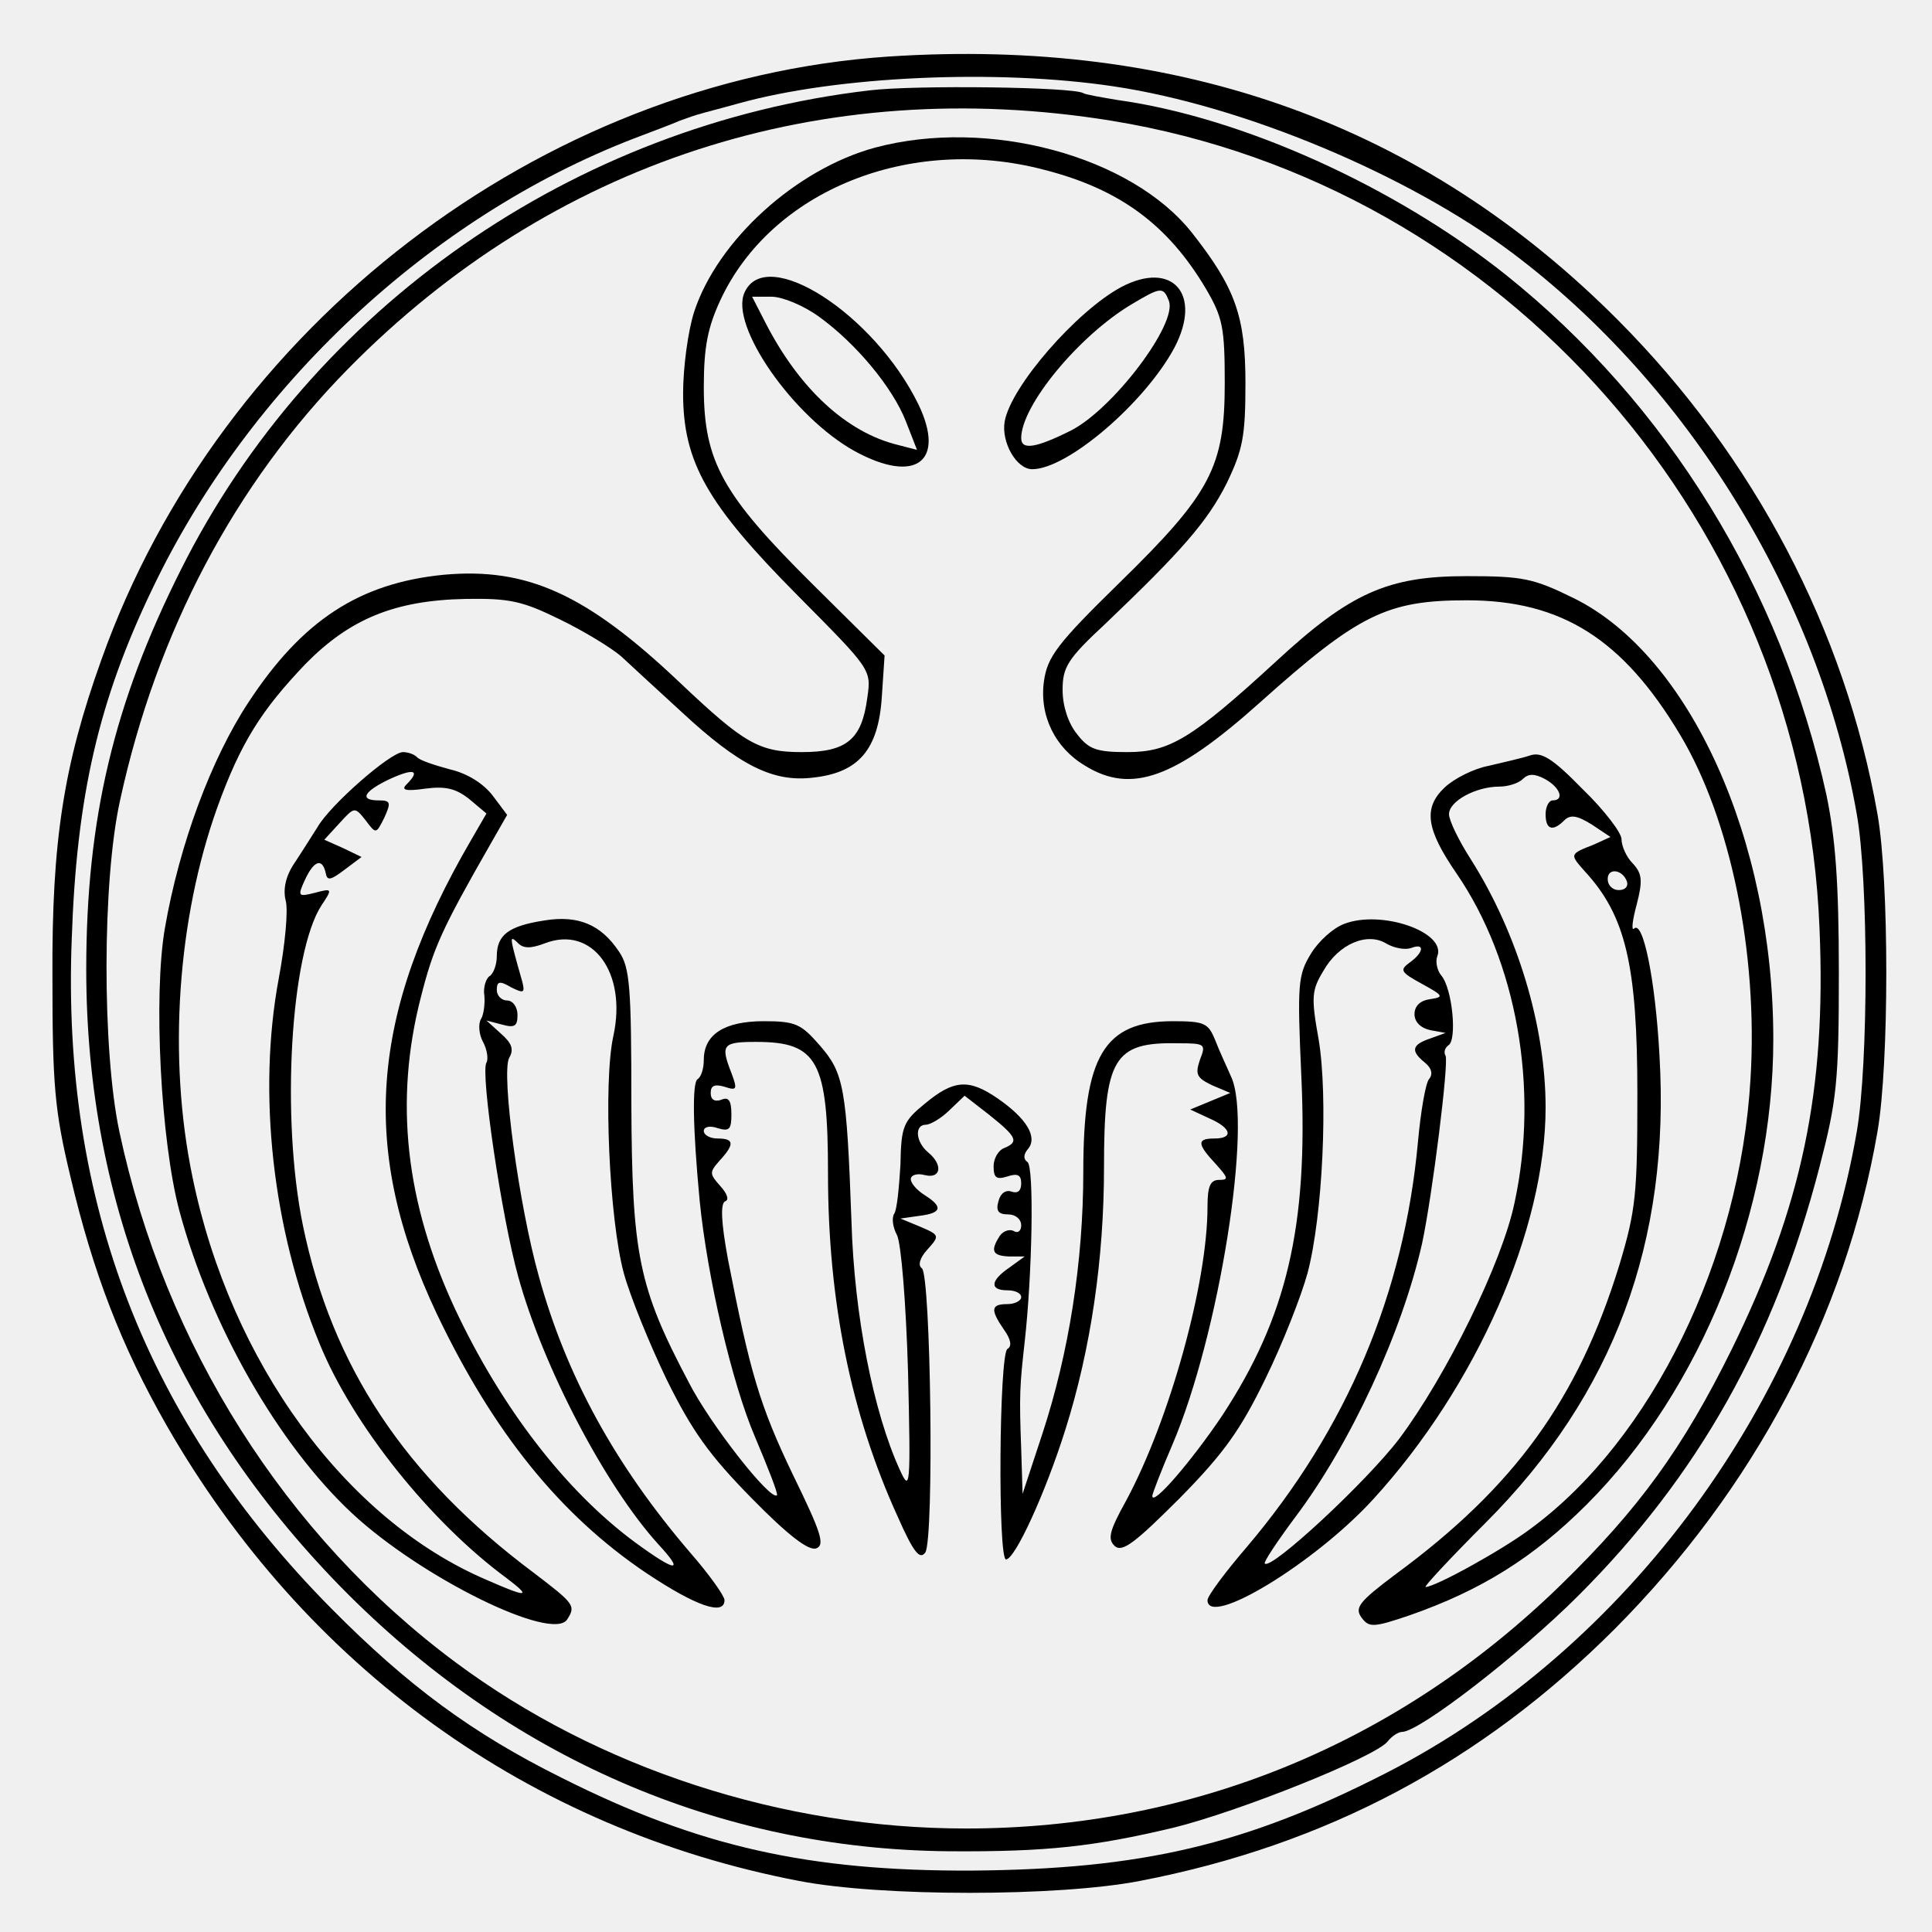
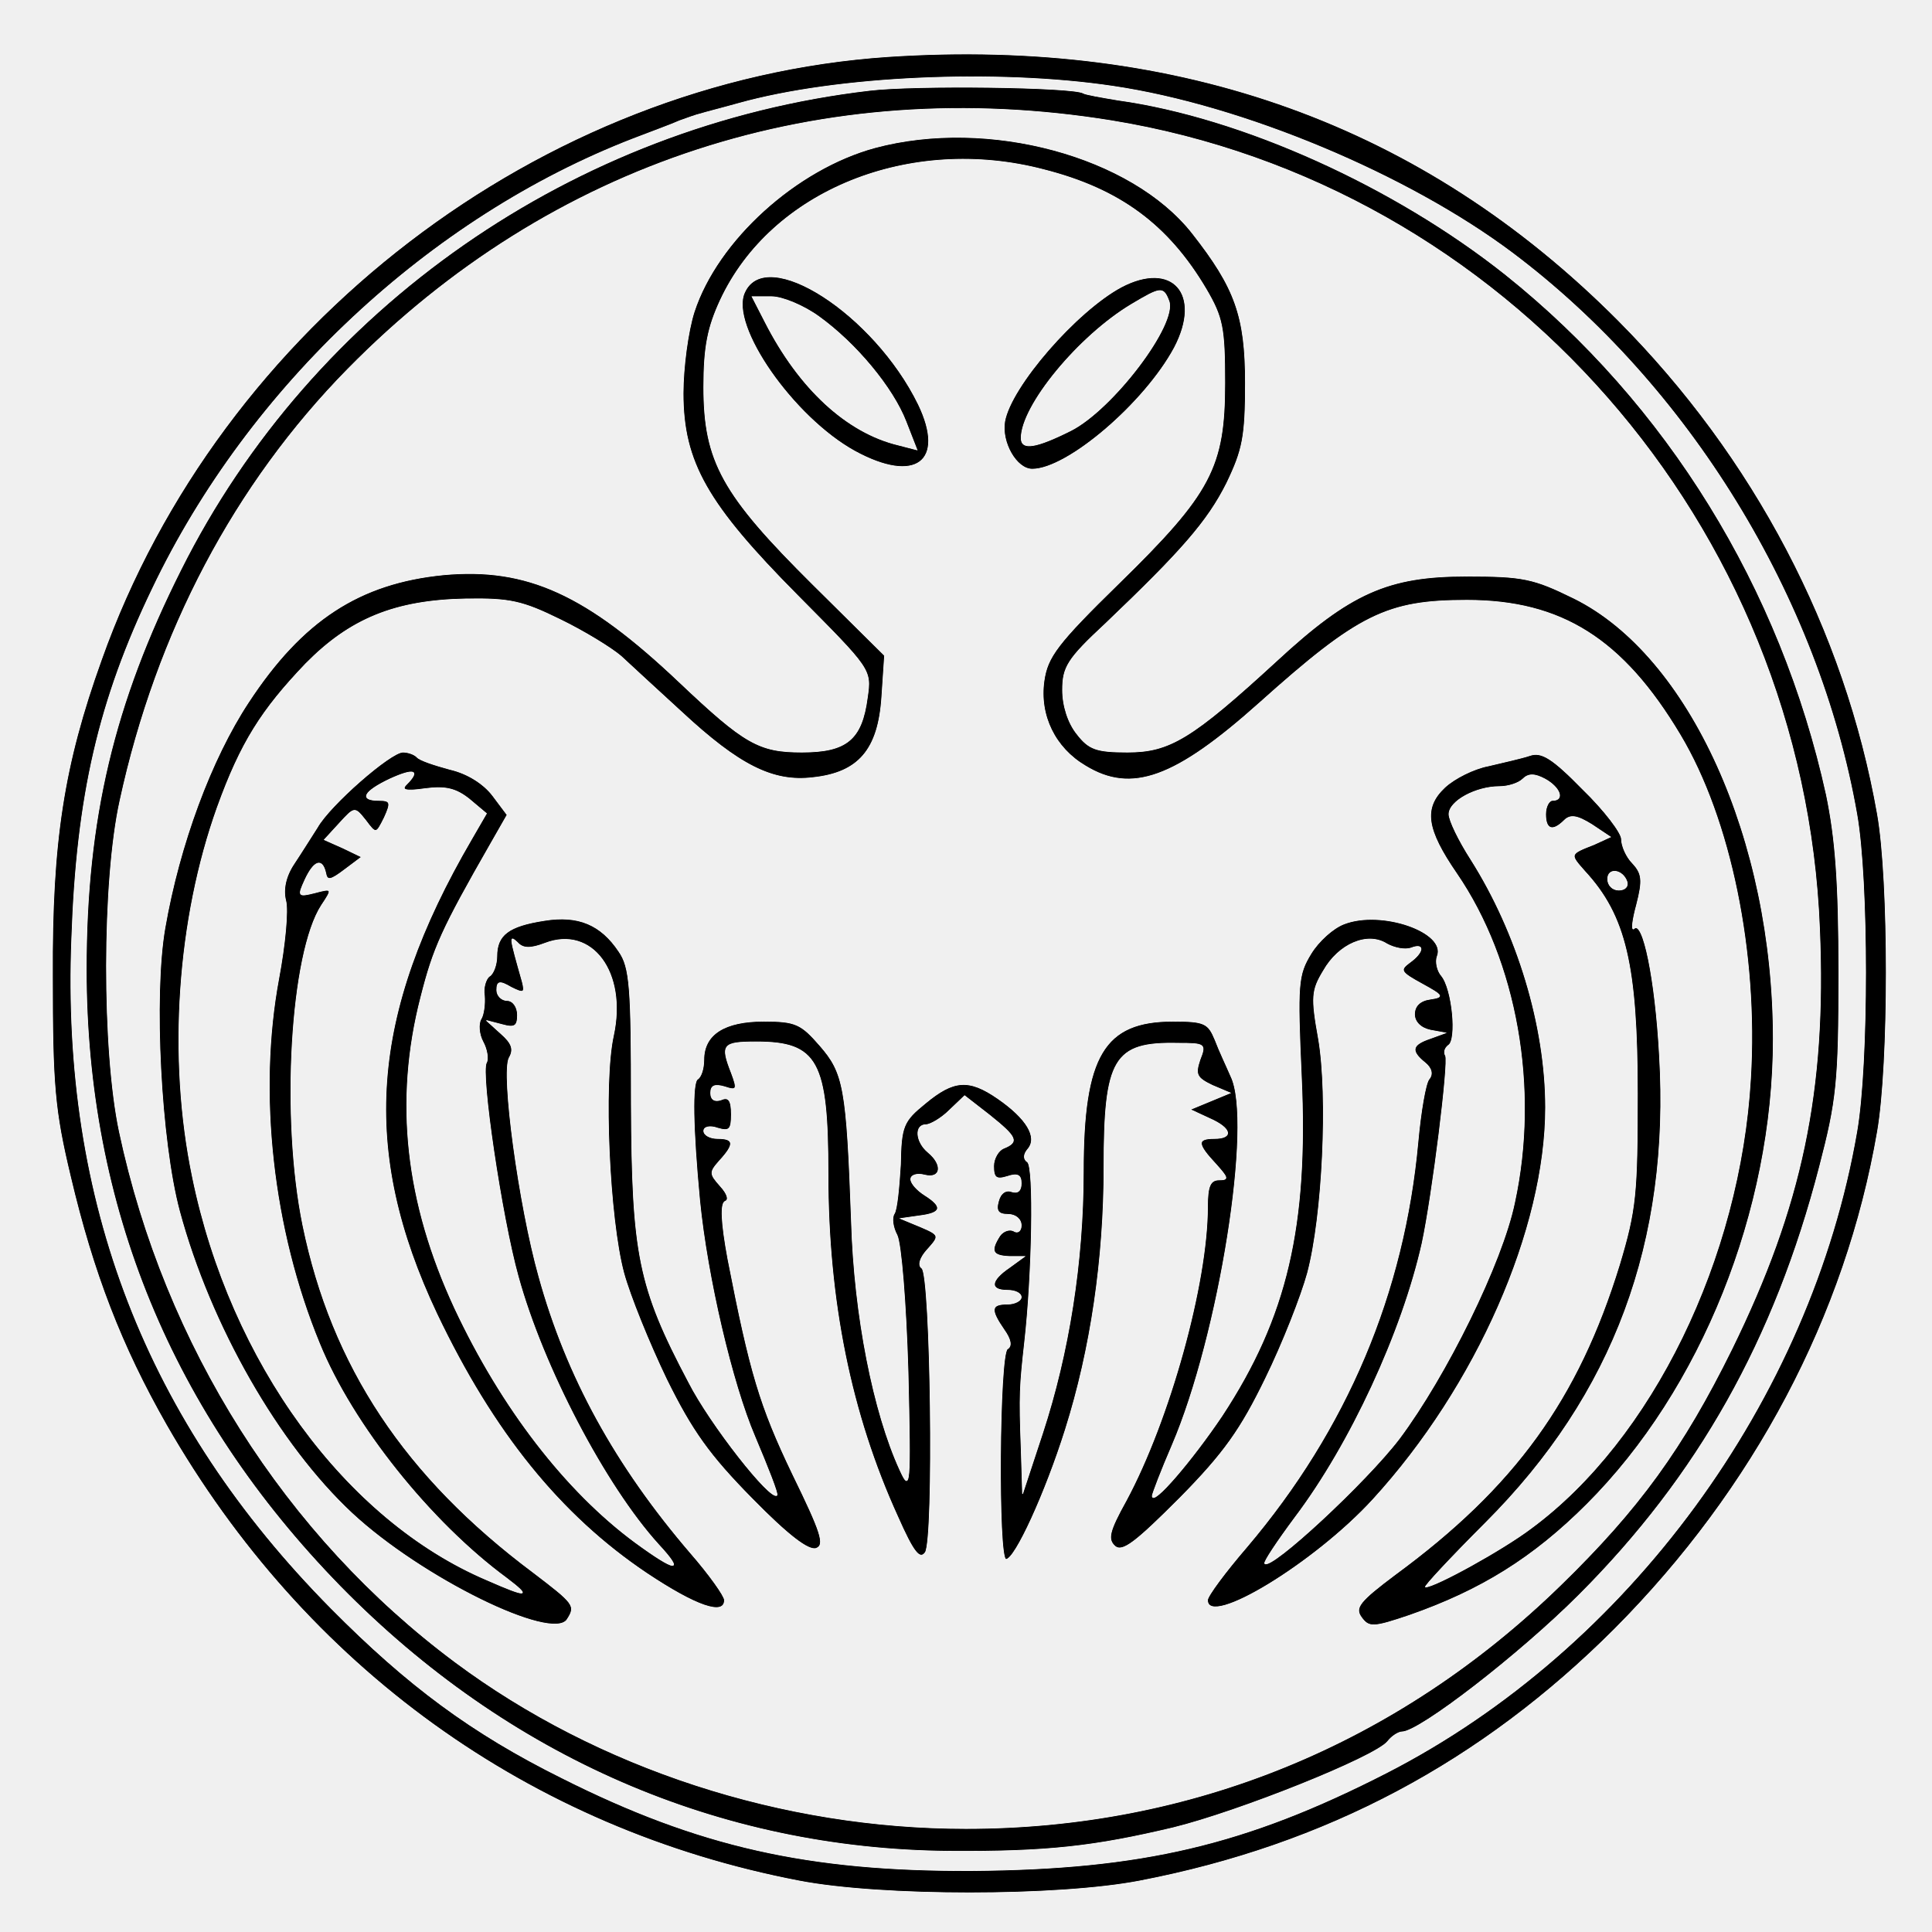
- <svg xmlns="http://www.w3.org/2000/svg" version="1.0" width="280pt" height="280pt" viewBox="0 0 280 280" preserveAspectRatio="xMidYMid meet">
-   <g transform="translate(0,280) scale(0.1,-0.1)" fill="#000000" stroke="none">
+ <svg xmlns="http://www.w3.org/2000/svg" version="1.0" width="840pt" height="840pt" viewBox="0 0 280 280" preserveAspectRatio="xMidYMid meet">
+   <g transform="translate(0,280) scale(0.1,-0.1)" fill="#000000" stroke="#ffffff">
    <path d="M1287 2718 c-503 -34 -968 -390 -1140 -874 -55 -153 -72 -264 -71 -459 0 -157 3 -194 26 -290 33 -140 74 -246 139 -360 201 -351 526 -586 917 -661 119 -23 375 -23 494 0 270 52 495 172 688 365 202 203 335 454 381 721 17 98 17 364 0 460 -47 267 -179 518 -376 716 -282 283 -634 410 -1058 382z m326 -43 c189 -28 427 -128 578 -241 256 -192 445 -500 500 -814 17 -96 17 -362 0 -460 -67 -389 -332 -750 -681 -929 -205 -105 -355 -140 -601 -142 -238 -1 -397 35 -594 134 -131 65 -224 134 -335 246 -268 271 -391 589 -376 971 7 206 39 345 117 507 140 293 402 538 697 652 26 10 56 21 67 26 11 4 25 9 30 10 6 2 30 8 55 15 143 40 375 50 543 25z" />
    <path d="M1260 2669 c-428 -50 -808 -315 -998 -695 -97 -193 -137 -361 -137 -579 0 -343 124 -644 368 -894 243 -248 549 -381 882 -384 143 -1 211 7 325 34 94 23 292 102 311 125 6 8 16 14 21 14 25 0 170 112 256 198 173 173 284 370 349 621 25 96 28 123 28 281 0 132 -5 195 -18 258 -66 300 -231 567 -465 754 -161 128 -382 228 -562 253 -24 4 -47 8 -50 10 -14 9 -245 12 -310 4z m351 -44 c570 -93 1003 -586 1026 -1171 10 -235 -26 -403 -127 -609 -71 -144 -135 -232 -248 -342 -237 -231 -536 -353 -862 -353 -266 0 -533 87 -740 241 -246 183 -421 459 -487 769 -25 118 -25 363 1 480 53 244 166 458 330 625 295 300 687 428 1107 360z" />
    <path d="M1268 2586 c-114 -31 -228 -134 -262 -238 -9 -28 -16 -81 -16 -118 0 -100 35 -161 166 -293 106 -107 107 -107 101 -148 -8 -61 -30 -79 -95 -79 -62 0 -83 12 -177 101 -135 128 -221 167 -342 156 -122 -12 -205 -66 -283 -185 -54 -82 -100 -206 -121 -327 -17 -98 -6 -309 21 -410 45 -167 144 -339 250 -438 101 -94 291 -187 312 -154 13 20 10 23 -49 68 -186 139 -292 299 -334 503 -32 156 -18 395 27 464 16 24 16 25 -10 18 -24 -6 -25 -5 -14 19 13 28 25 32 30 10 2 -12 7 -11 28 5 l24 18 -27 13 -27 12 22 24 c22 24 22 24 38 4 15 -20 15 -20 27 4 10 22 9 25 -8 25 -29 0 -22 13 16 31 35 16 45 13 24 -8 -8 -8 -1 -10 27 -6 30 4 45 0 64 -15 l25 -21 -22 -38 c-148 -254 -162 -450 -50 -687 82 -172 179 -292 304 -376 72 -48 113 -62 113 -39 0 6 -22 37 -49 68 -109 127 -180 256 -220 401 -29 103 -55 295 -43 317 7 12 4 21 -12 35 l-21 19 23 -6 c18 -5 22 -2 22 14 0 12 -7 21 -15 21 -8 0 -15 7 -15 15 0 13 4 14 21 4 18 -9 20 -8 16 8 -19 67 -19 68 -7 57 8 -9 19 -9 40 -1 68 26 119 -42 99 -134 -15 -68 -6 -266 15 -344 9 -33 37 -102 62 -154 37 -75 62 -110 124 -173 52 -53 82 -76 93 -72 13 5 7 23 -34 107 -48 100 -62 148 -94 312 -10 54 -11 81 -4 84 6 2 3 11 -7 22 -16 18 -16 20 -1 37 22 24 21 32 -3 32 -11 0 -20 5 -20 11 0 6 9 8 20 4 17 -5 20 -2 20 20 0 20 -4 26 -15 21 -9 -3 -15 0 -15 10 0 11 6 13 20 9 18 -6 19 -4 10 20 -16 41 -13 45 36 45 89 0 104 -28 104 -191 0 -184 33 -348 101 -497 23 -52 32 -63 40 -52 13 20 8 403 -5 412 -6 4 -3 15 8 27 18 20 18 21 -10 33 l-29 12 28 4 c32 4 34 13 7 30 -11 7 -20 17 -20 23 0 6 9 9 20 6 24 -6 27 15 5 33 -18 15 -20 40 -3 40 6 0 22 9 34 21 l22 21 36 -28 c40 -32 43 -39 21 -48 -8 -3 -15 -15 -15 -26 0 -17 4 -20 20 -15 15 5 20 2 20 -10 0 -11 -5 -15 -14 -12 -8 3 -16 -2 -19 -14 -4 -14 0 -19 14 -19 11 0 19 -7 19 -16 0 -8 -5 -12 -11 -8 -6 3 -15 0 -20 -7 -14 -22 -11 -29 14 -30 l22 0 -22 -16 c-28 -19 -29 -33 -3 -33 11 0 20 -4 20 -10 0 -5 -9 -10 -20 -10 -24 0 -25 -8 -5 -37 10 -14 12 -24 5 -28 -12 -8 -14 -305 -2 -305 13 0 57 96 86 188 37 117 56 248 56 380 0 158 14 182 107 180 40 0 41 -1 32 -24 -7 -21 -5 -26 18 -37 l26 -11 -29 -12 -29 -12 28 -13 c32 -14 35 -29 7 -29 -26 0 -25 -8 2 -37 18 -20 19 -23 5 -23 -13 0 -17 -9 -17 -39 0 -111 -55 -309 -118 -426 -25 -45 -27 -56 -16 -66 11 -9 30 6 94 70 64 65 88 99 124 173 25 51 52 120 61 153 22 83 30 256 16 339 -11 61 -10 71 7 99 22 39 64 57 92 39 11 -6 26 -9 35 -6 20 8 19 -6 -2 -21 -15 -11 -13 -14 18 -31 31 -17 32 -19 12 -22 -15 -2 -23 -10 -23 -22 0 -11 9 -20 23 -23 l22 -4 -22 -8 c-27 -9 -29 -18 -8 -35 10 -8 12 -17 6 -24 -5 -6 -12 -47 -16 -91 -20 -219 -103 -416 -248 -587 -31 -36 -57 -71 -57 -77 0 -41 156 54 240 146 150 164 250 392 250 568 0 118 -41 253 -108 359 -18 28 -32 57 -32 66 0 19 39 40 73 40 13 0 28 5 34 11 8 8 17 8 32 0 22 -12 29 -31 11 -31 -5 0 -10 -9 -10 -20 0 -22 10 -26 27 -9 9 9 19 7 40 -6 l27 -18 -24 -11 c-36 -14 -35 -14 -13 -39 59 -64 76 -136 76 -322 0 -145 -2 -168 -26 -248 -60 -195 -152 -322 -325 -449 -52 -39 -59 -48 -49 -62 11 -15 17 -15 70 3 103 36 179 83 257 161 166 166 270 426 270 674 0 289 -121 556 -289 639 -59 29 -74 32 -156 32 -113 0 -168 -24 -275 -123 -123 -113 -155 -132 -216 -132 -45 0 -56 4 -73 26 -13 16 -21 41 -21 64 0 33 7 45 62 96 110 105 148 148 176 204 23 48 27 67 27 145 0 97 -15 138 -77 217 -88 112 -296 168 -460 124z m245 -32 c110 -28 180 -80 235 -173 24 -41 27 -56 27 -136 0 -122 -20 -160 -153 -290 -90 -88 -104 -107 -109 -142 -7 -50 16 -97 60 -123 67 -41 130 -18 252 91 144 129 185 149 301 149 137 0 226 -56 309 -195 73 -122 113 -316 102 -498 -15 -261 -143 -523 -318 -652 -41 -31 -139 -85 -153 -85 -3 0 36 42 87 93 186 186 268 408 252 678 -6 110 -24 197 -37 183 -4 -3 -2 13 4 35 9 35 8 45 -6 60 -9 9 -16 25 -16 35 0 9 -25 42 -56 72 -44 45 -60 55 -77 49 -12 -4 -39 -10 -60 -15 -21 -4 -49 -18 -63 -31 -32 -30 -27 -61 17 -125 87 -127 120 -311 84 -477 -18 -87 -99 -251 -167 -342 -48 -63 -186 -191 -195 -181 -2 2 18 32 44 67 80 106 155 268 184 397 15 70 39 263 34 272 -3 5 -1 11 4 15 13 7 6 82 -10 101 -6 7 -9 20 -6 28 14 35 -81 68 -135 47 -16 -6 -37 -25 -48 -43 -19 -31 -20 -44 -14 -178 10 -217 -21 -349 -115 -492 -43 -64 -101 -132 -101 -116 0 3 13 37 29 74 68 159 117 468 85 534 -6 14 -17 37 -23 53 -10 24 -15 27 -61 27 -100 0 -130 -50 -130 -218 0 -131 -21 -263 -59 -379 l-29 -88 -2 65 c-3 79 -2 92 5 155 11 97 14 255 4 261 -6 4 -6 11 1 19 14 17 -2 44 -44 73 -42 29 -64 27 -105 -7 -32 -26 -35 -33 -36 -89 -2 -33 -5 -65 -9 -71 -4 -6 -2 -20 4 -31 6 -12 13 -97 16 -198 4 -169 3 -175 -12 -142 -38 83 -66 223 -70 360 -7 194 -11 215 -46 255 -27 31 -35 35 -81 35 -57 0 -87 -19 -87 -56 0 -13 -4 -25 -9 -28 -8 -5 -7 -70 3 -176 11 -111 47 -265 80 -342 19 -45 34 -83 32 -85 -9 -9 -97 103 -128 164 -73 138 -82 185 -83 403 0 169 -2 198 -18 221 -26 39 -59 53 -108 45 -52 -8 -69 -21 -69 -52 0 -12 -5 -26 -11 -29 -5 -4 -9 -17 -7 -28 1 -12 -1 -28 -5 -34 -4 -7 -3 -22 3 -33 6 -11 8 -25 5 -30 -9 -14 22 -224 46 -310 36 -131 126 -303 203 -388 39 -42 26 -41 -34 3 -100 74 -193 194 -261 339 -71 153 -88 300 -49 451 18 71 30 98 101 222 l24 42 -21 28 c-13 17 -36 32 -62 38 -22 6 -44 13 -48 18 -4 4 -13 7 -20 7 -18 0 -106 -77 -124 -109 -9 -14 -24 -38 -34 -53 -12 -18 -16 -37 -12 -53 4 -14 -1 -65 -10 -113 -31 -166 -9 -364 59 -529 48 -118 161 -259 271 -340 37 -28 31 -29 -28 -3 -205 87 -372 316 -427 584 -36 173 -22 374 36 536 34 94 64 141 128 208 64 65 129 92 232 94 64 1 82 -3 137 -30 35 -17 74 -41 88 -53 14 -13 53 -49 88 -81 83 -77 132 -102 190 -95 66 7 95 40 100 117 l4 60 -104 103 c-131 130 -158 178 -158 286 0 59 6 87 24 126 74 159 275 240 469 189z m845 -1032 c2 -7 -3 -12 -12 -12 -9 0 -16 7 -16 16 0 17 22 14 28 -4z" />
    <path d="M1079 2376 c-22 -48 71 -181 160 -230 88 -48 132 -15 92 68 -64 131 -221 232 -252 162z m108 -35 c54 -39 107 -103 126 -152 l16 -41 -27 7 c-75 18 -144 82 -193 178 l-19 37 28 0 c16 0 47 -13 69 -29z" />
    <path d="M1625 2384 c-65 -35 -160 -144 -169 -195 -5 -30 17 -69 40 -69 51 0 163 96 206 176 41 78 -3 127 -77 88z m69 -20 c13 -33 -81 -157 -142 -188 -50 -25 -72 -29 -72 -11 0 47 83 148 160 194 42 25 46 26 54 5z" />
  </g>
</svg>
